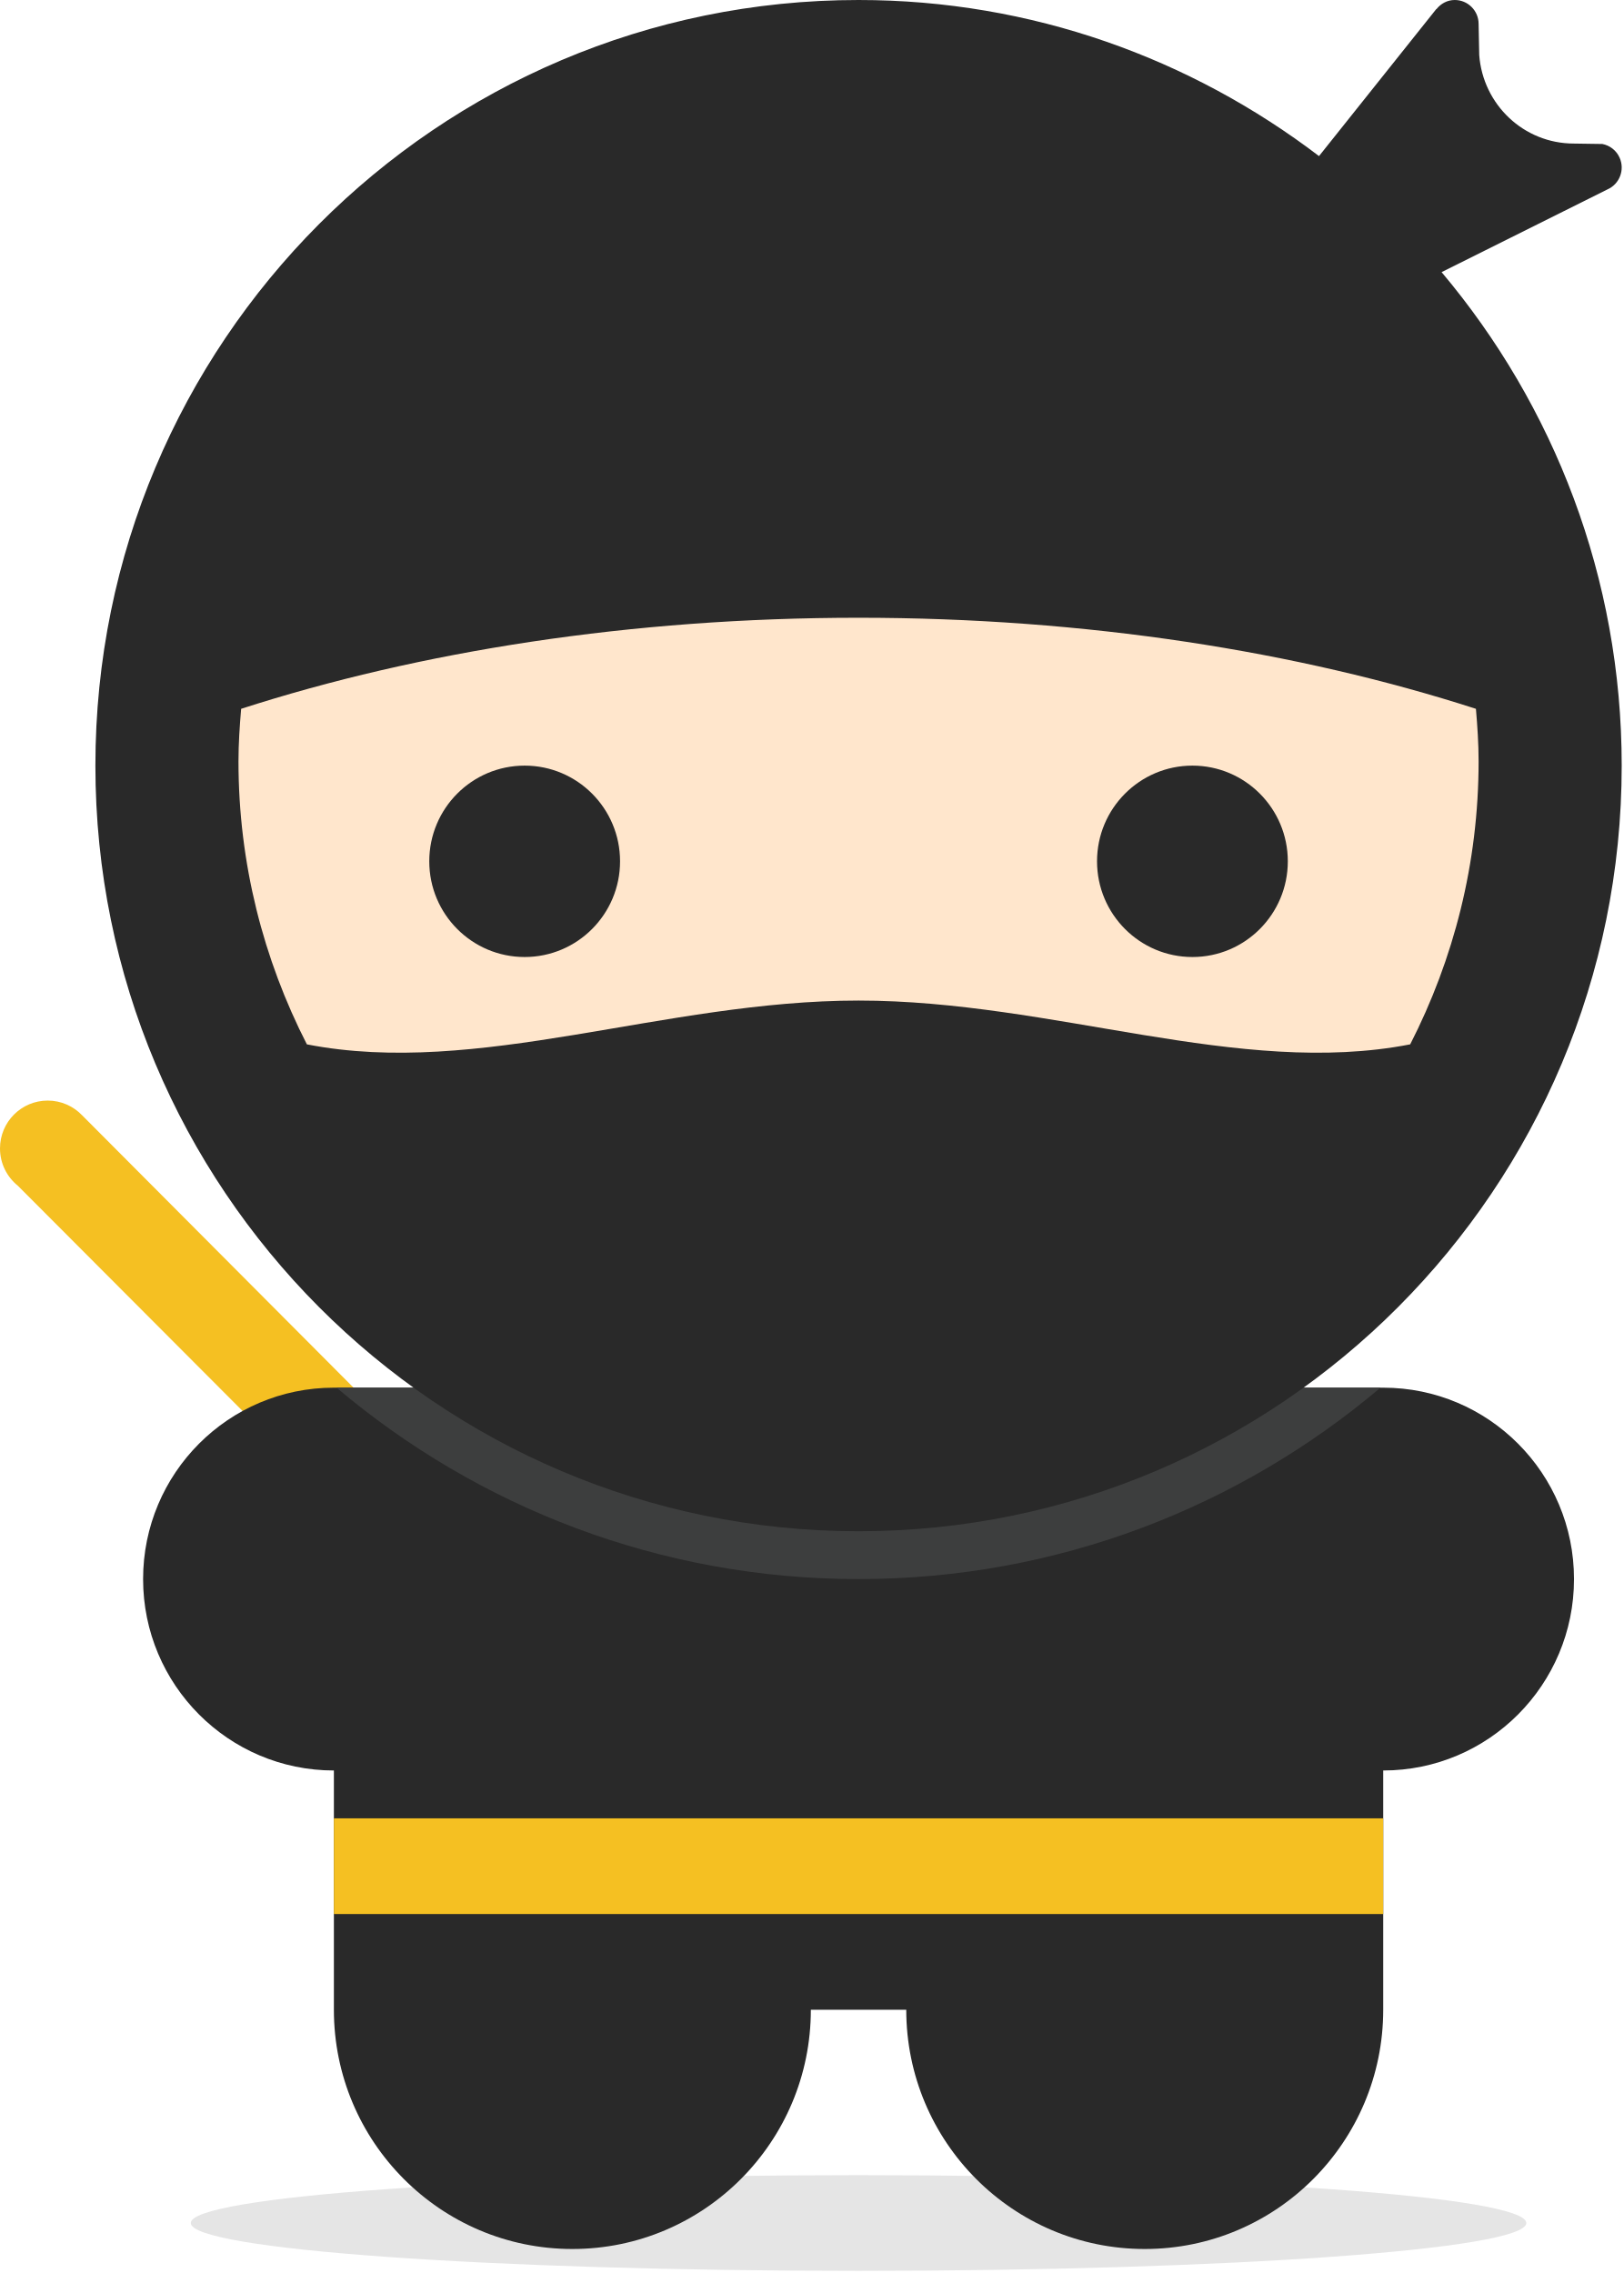
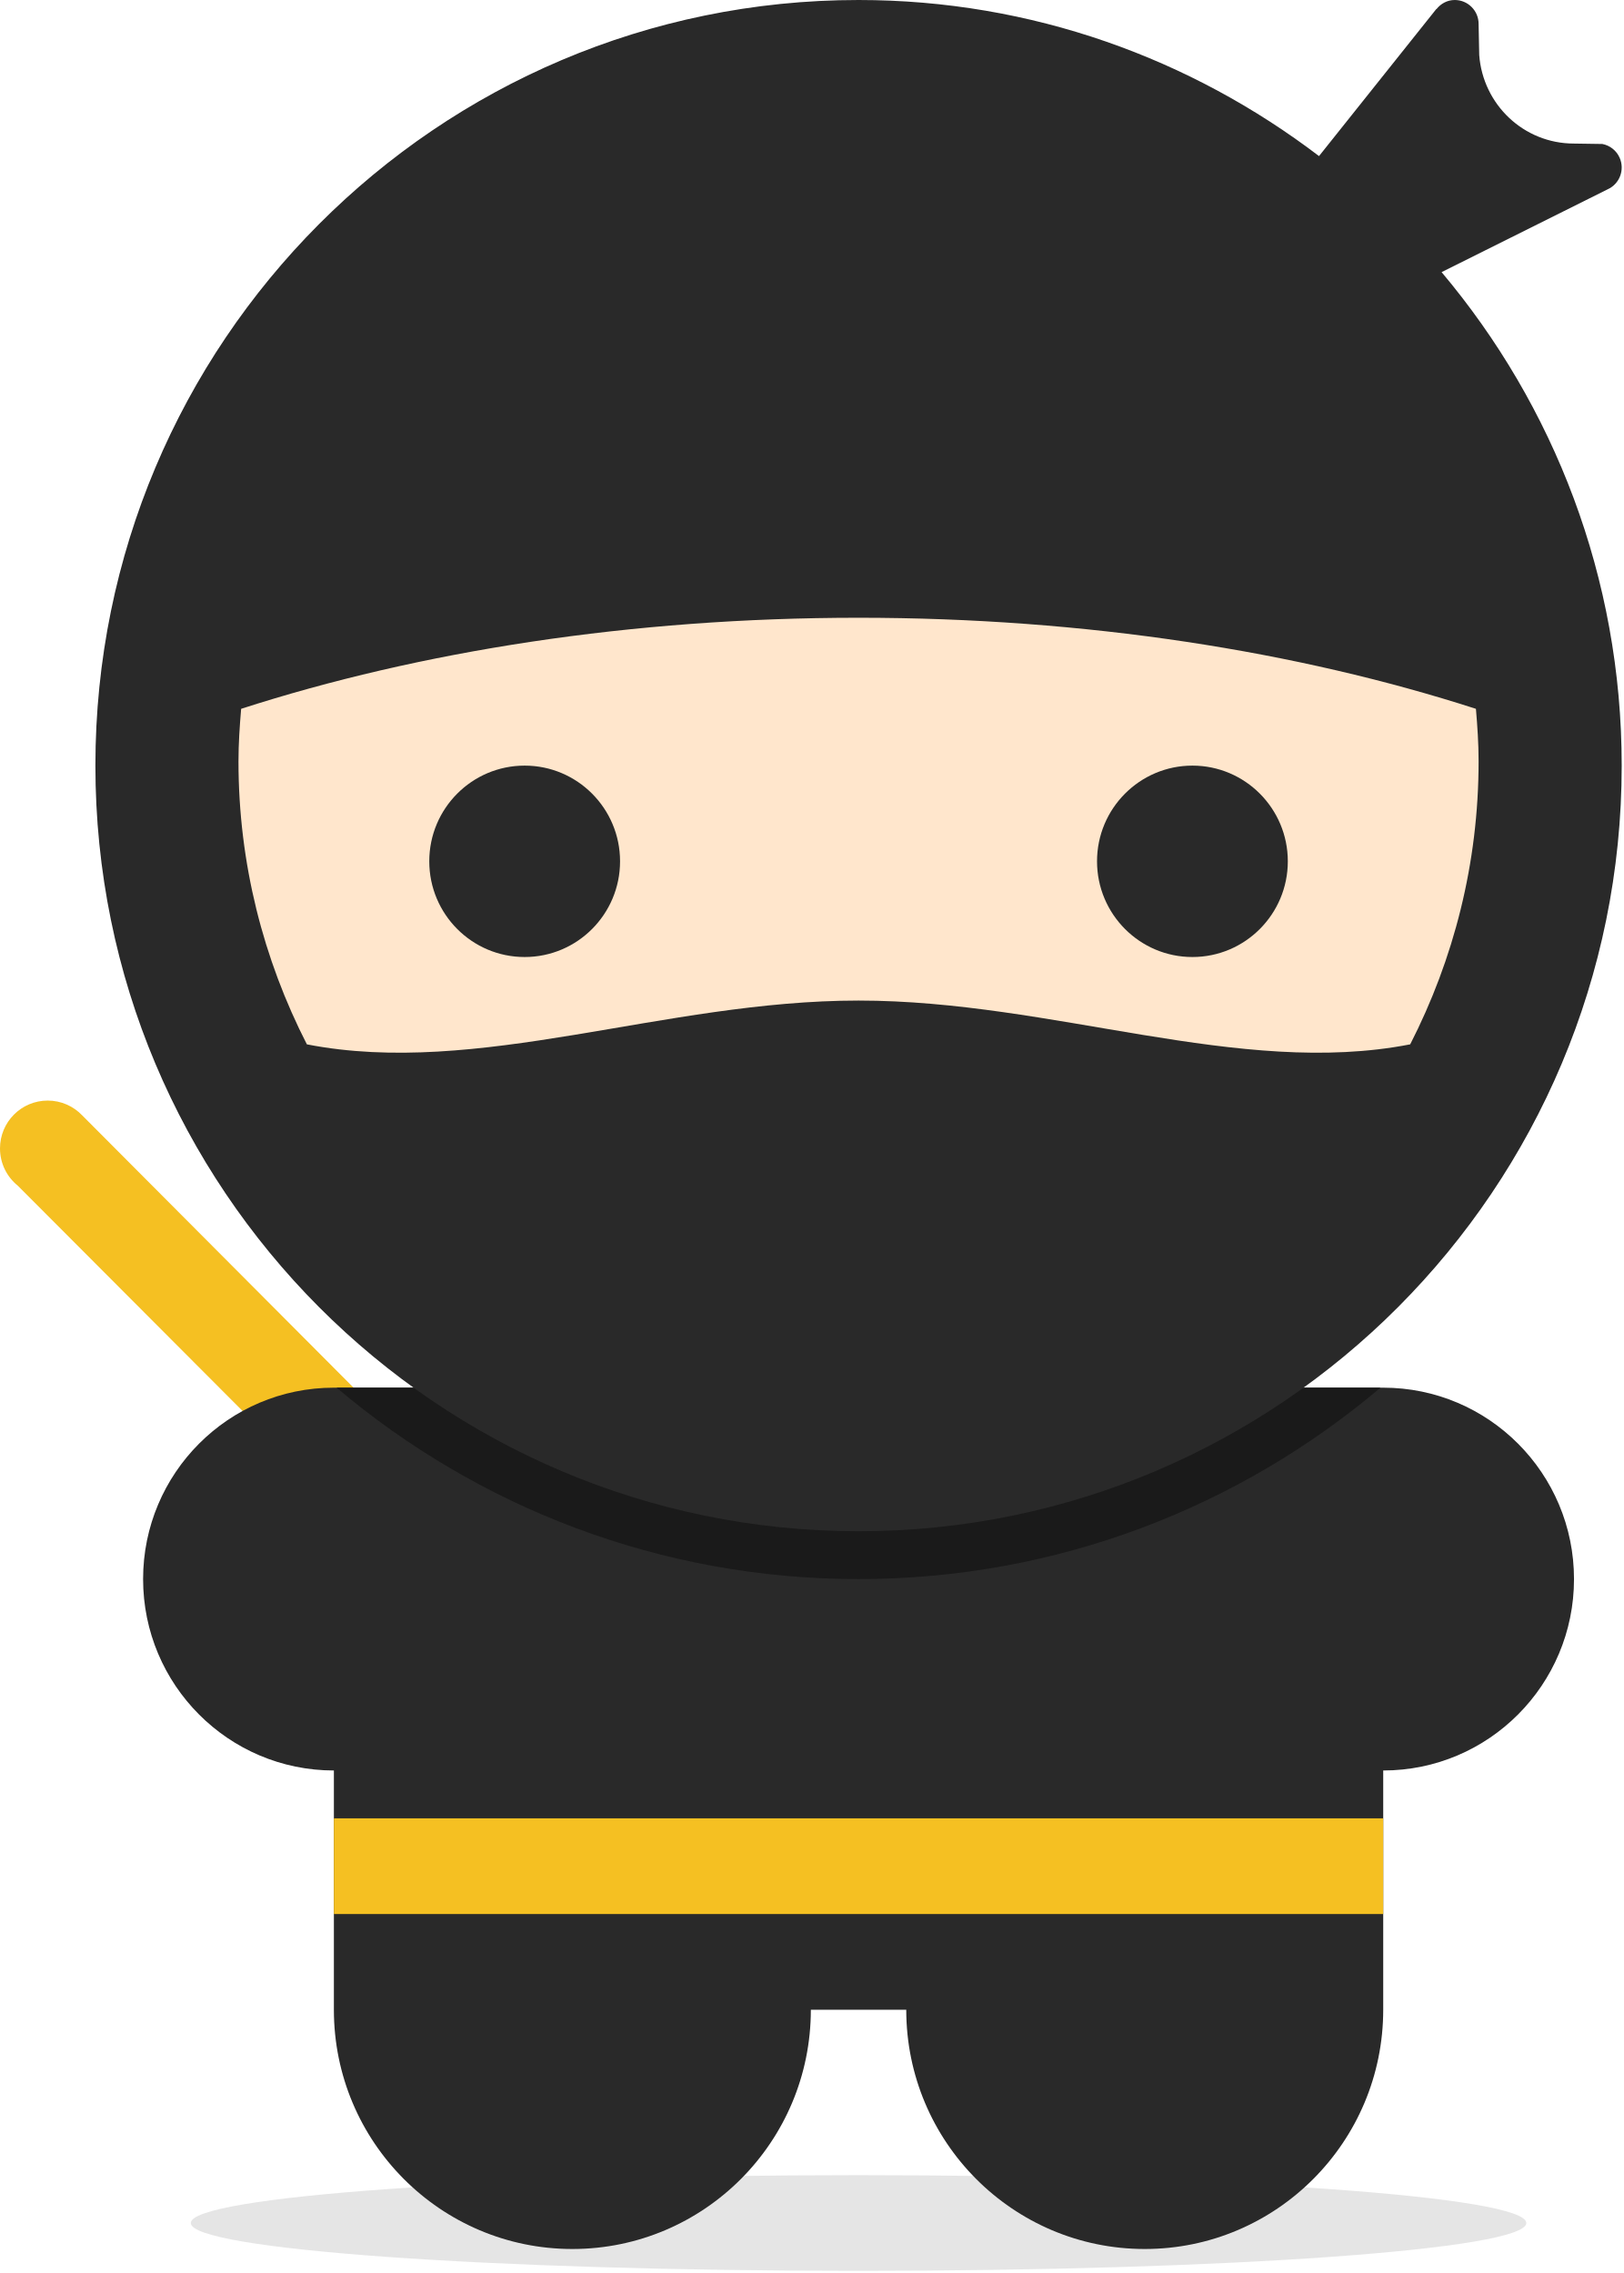
<svg xmlns="http://www.w3.org/2000/svg" width="250" height="350" viewBox="0 0 250 350">
  <path d="M132.186 334.935c-56.774 0-102.811 3.294-102.811 7.368 0 4.075 46.037 7.368 102.811 7.368 56.789 0 102.811-3.294 102.811-7.368 0-4.075-46.023-7.368-102.811-7.368" fill="#E5E5E5" />
  <path class="path" d="M2.739 182.574c-1.67-1.351-2.739-3.42-2.739-5.738 0-4.075 3.29-7.368 7.344-7.368 2.089 0 3.975.875 5.313 2.28l73.008 73.266c1.509 1.349 2.46 3.313 2.46 5.503 0 4.067-3.29 7.368-7.344 7.368-2.435 0-4.595-1.191-5.931-3.025l-72.11-72.286z" fill="#F5C022" />
  <path d="M139.53 309.463h-14.687c0 20.343-16.442 36.841-36.718 36.841-20.276 0-36.718-16.497-36.718-36.841v-36.841c-16.222 0-29.375-13.196-29.375-29.473 0-16.276 13.152-29.473 29.375-29.473h161.561c16.222 0 29.375 13.196 29.375 29.473 0 16.276-13.152 29.473-29.375 29.473v36.841c0 20.343-16.442 36.841-36.718 36.841-20.276 0-36.718-16.497-36.718-36.841z" fill="#292929" />
  <path class="path" d="M51.406 279.99h161.561v14.736h-161.561v-14.736z" fill="#F5C022" />
  <path d="M242.341 117.891c0 61.038-49.32 110.522-110.155 110.522s-110.155-49.485-110.155-110.522c0-61.038 49.32-110.522 110.155-110.522s110.155 49.485 110.155 110.522" fill="#FFE6CC" />
-   <path d="M51.817 213.677c21.723 18.361 49.739 29.473 80.369 29.473 30.623 0 58.639-11.111 80.362-29.473h-160.731" fill="#3D3E3E" />
+   <path d="M51.817 213.677c21.723 18.361 49.739 29.473 80.369 29.473 30.623 0 58.639-11.111 80.362-29.473h-160.731" fill="#1A1A1A" />
  <path d="M247.511 29.156c1.851-.825 2.68-3.006 1.858-4.863-.507-1.149-1.527-1.901-2.658-2.122l-4.384-.066c-7.733 0-14.004-6.012-14.577-13.624l-.095-4.76v-.037c0-2.034-1.645-3.684-3.672-3.684-1.16 0-2.152.567-2.82 1.407l-.029-.007-18.051 22.635c-19.718-15.016-44.224-24.035-70.896-24.035-64.896 0-117.499 52.778-117.499 117.891 0 65.112 52.603 117.891 117.499 117.891 64.896 0 117.499-52.778 117.499-117.891 0-28.972-10.457-55.46-27.73-75.988l25.556-12.747zm-20.269 79.989c.228 2.675.411 5.357.411 8.083 0 15.716-3.841 30.504-10.531 43.583-26.342 5.136-54.96-6.742-84.937-6.742-29.977 0-58.595 11.877-84.937 6.742-6.69-13.078-10.531-27.866-10.531-43.583 0-2.726.184-5.408.411-8.083 27.429-8.849 60.02-14.022 95.056-14.022 35.037 0 67.628 5.172 95.056 14.022z" fill="#292929" />
  <path d="M80.78 117.891c-8.115 0-14.687 6.602-14.687 14.736s6.573 14.736 14.687 14.736c8.107 0 14.687-6.602 14.687-14.736s-6.58-14.736-14.687-14.736" fill="#292929" />
  <path d="M183.592 147.363c8.107 0 14.687-6.602 14.687-14.736s-6.58-14.736-14.687-14.736-14.687 6.602-14.687 14.736 6.58 14.736 14.687 14.736" fill="#292929" />
</svg>
